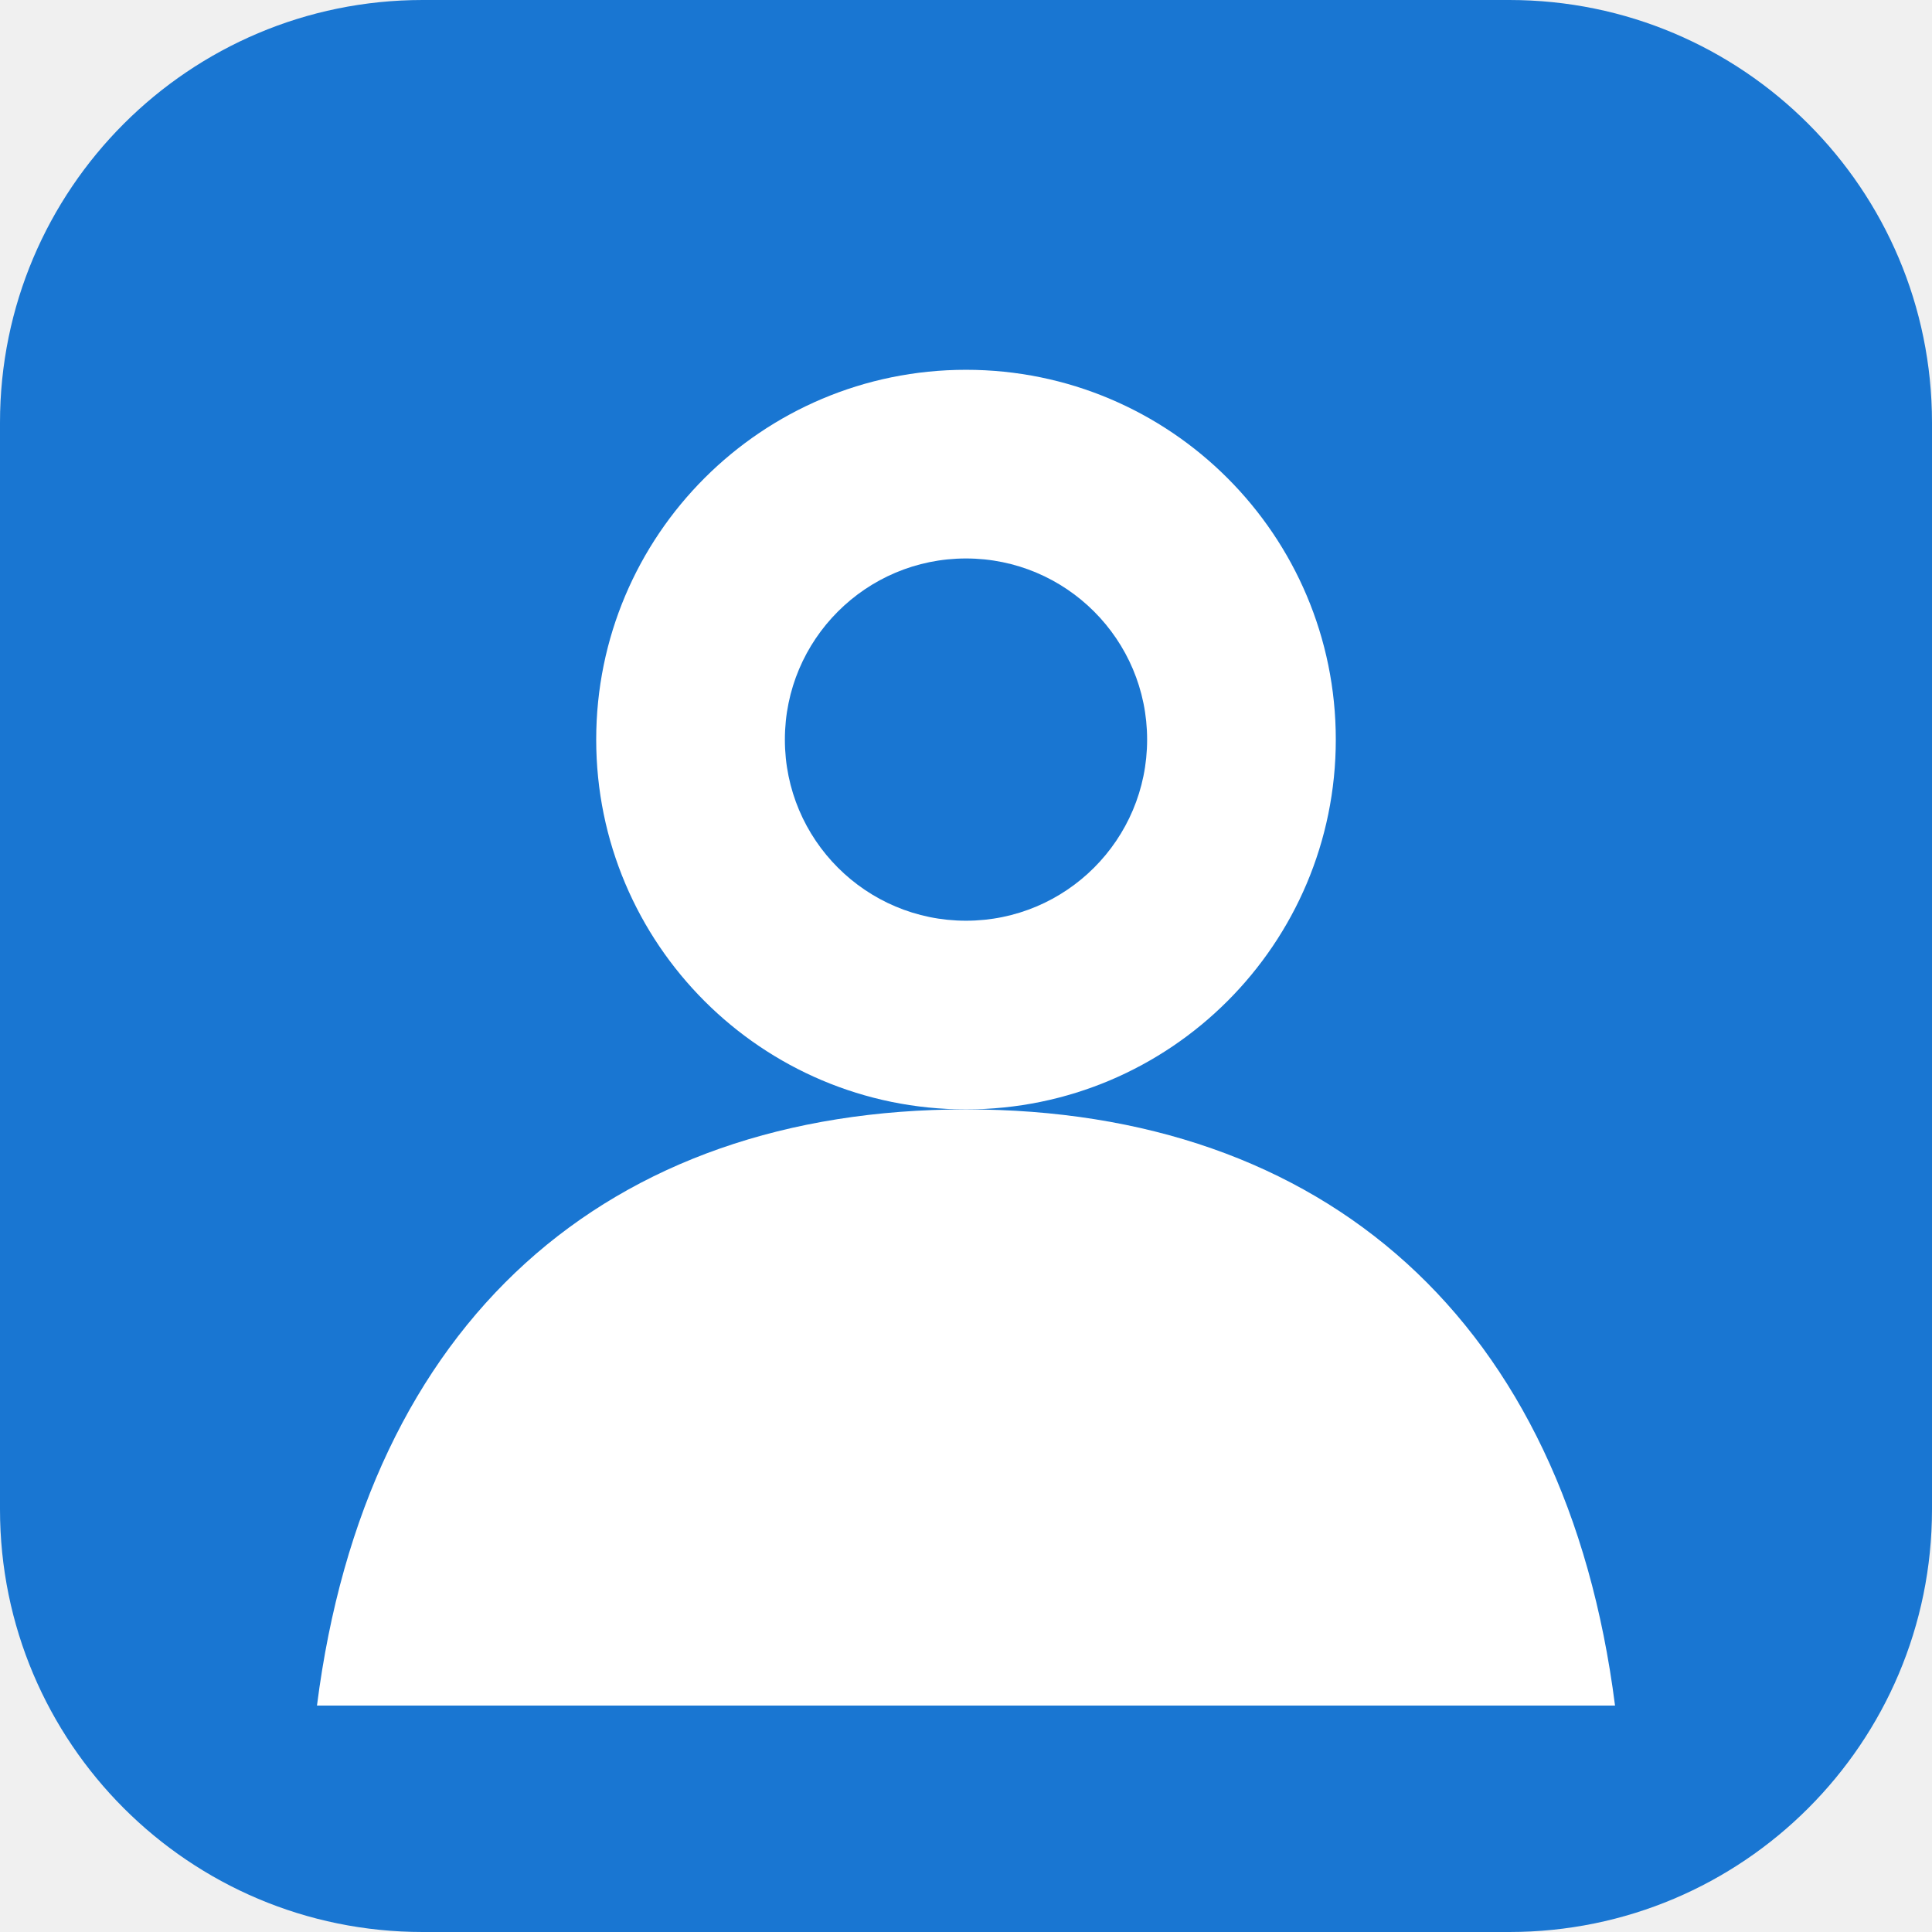
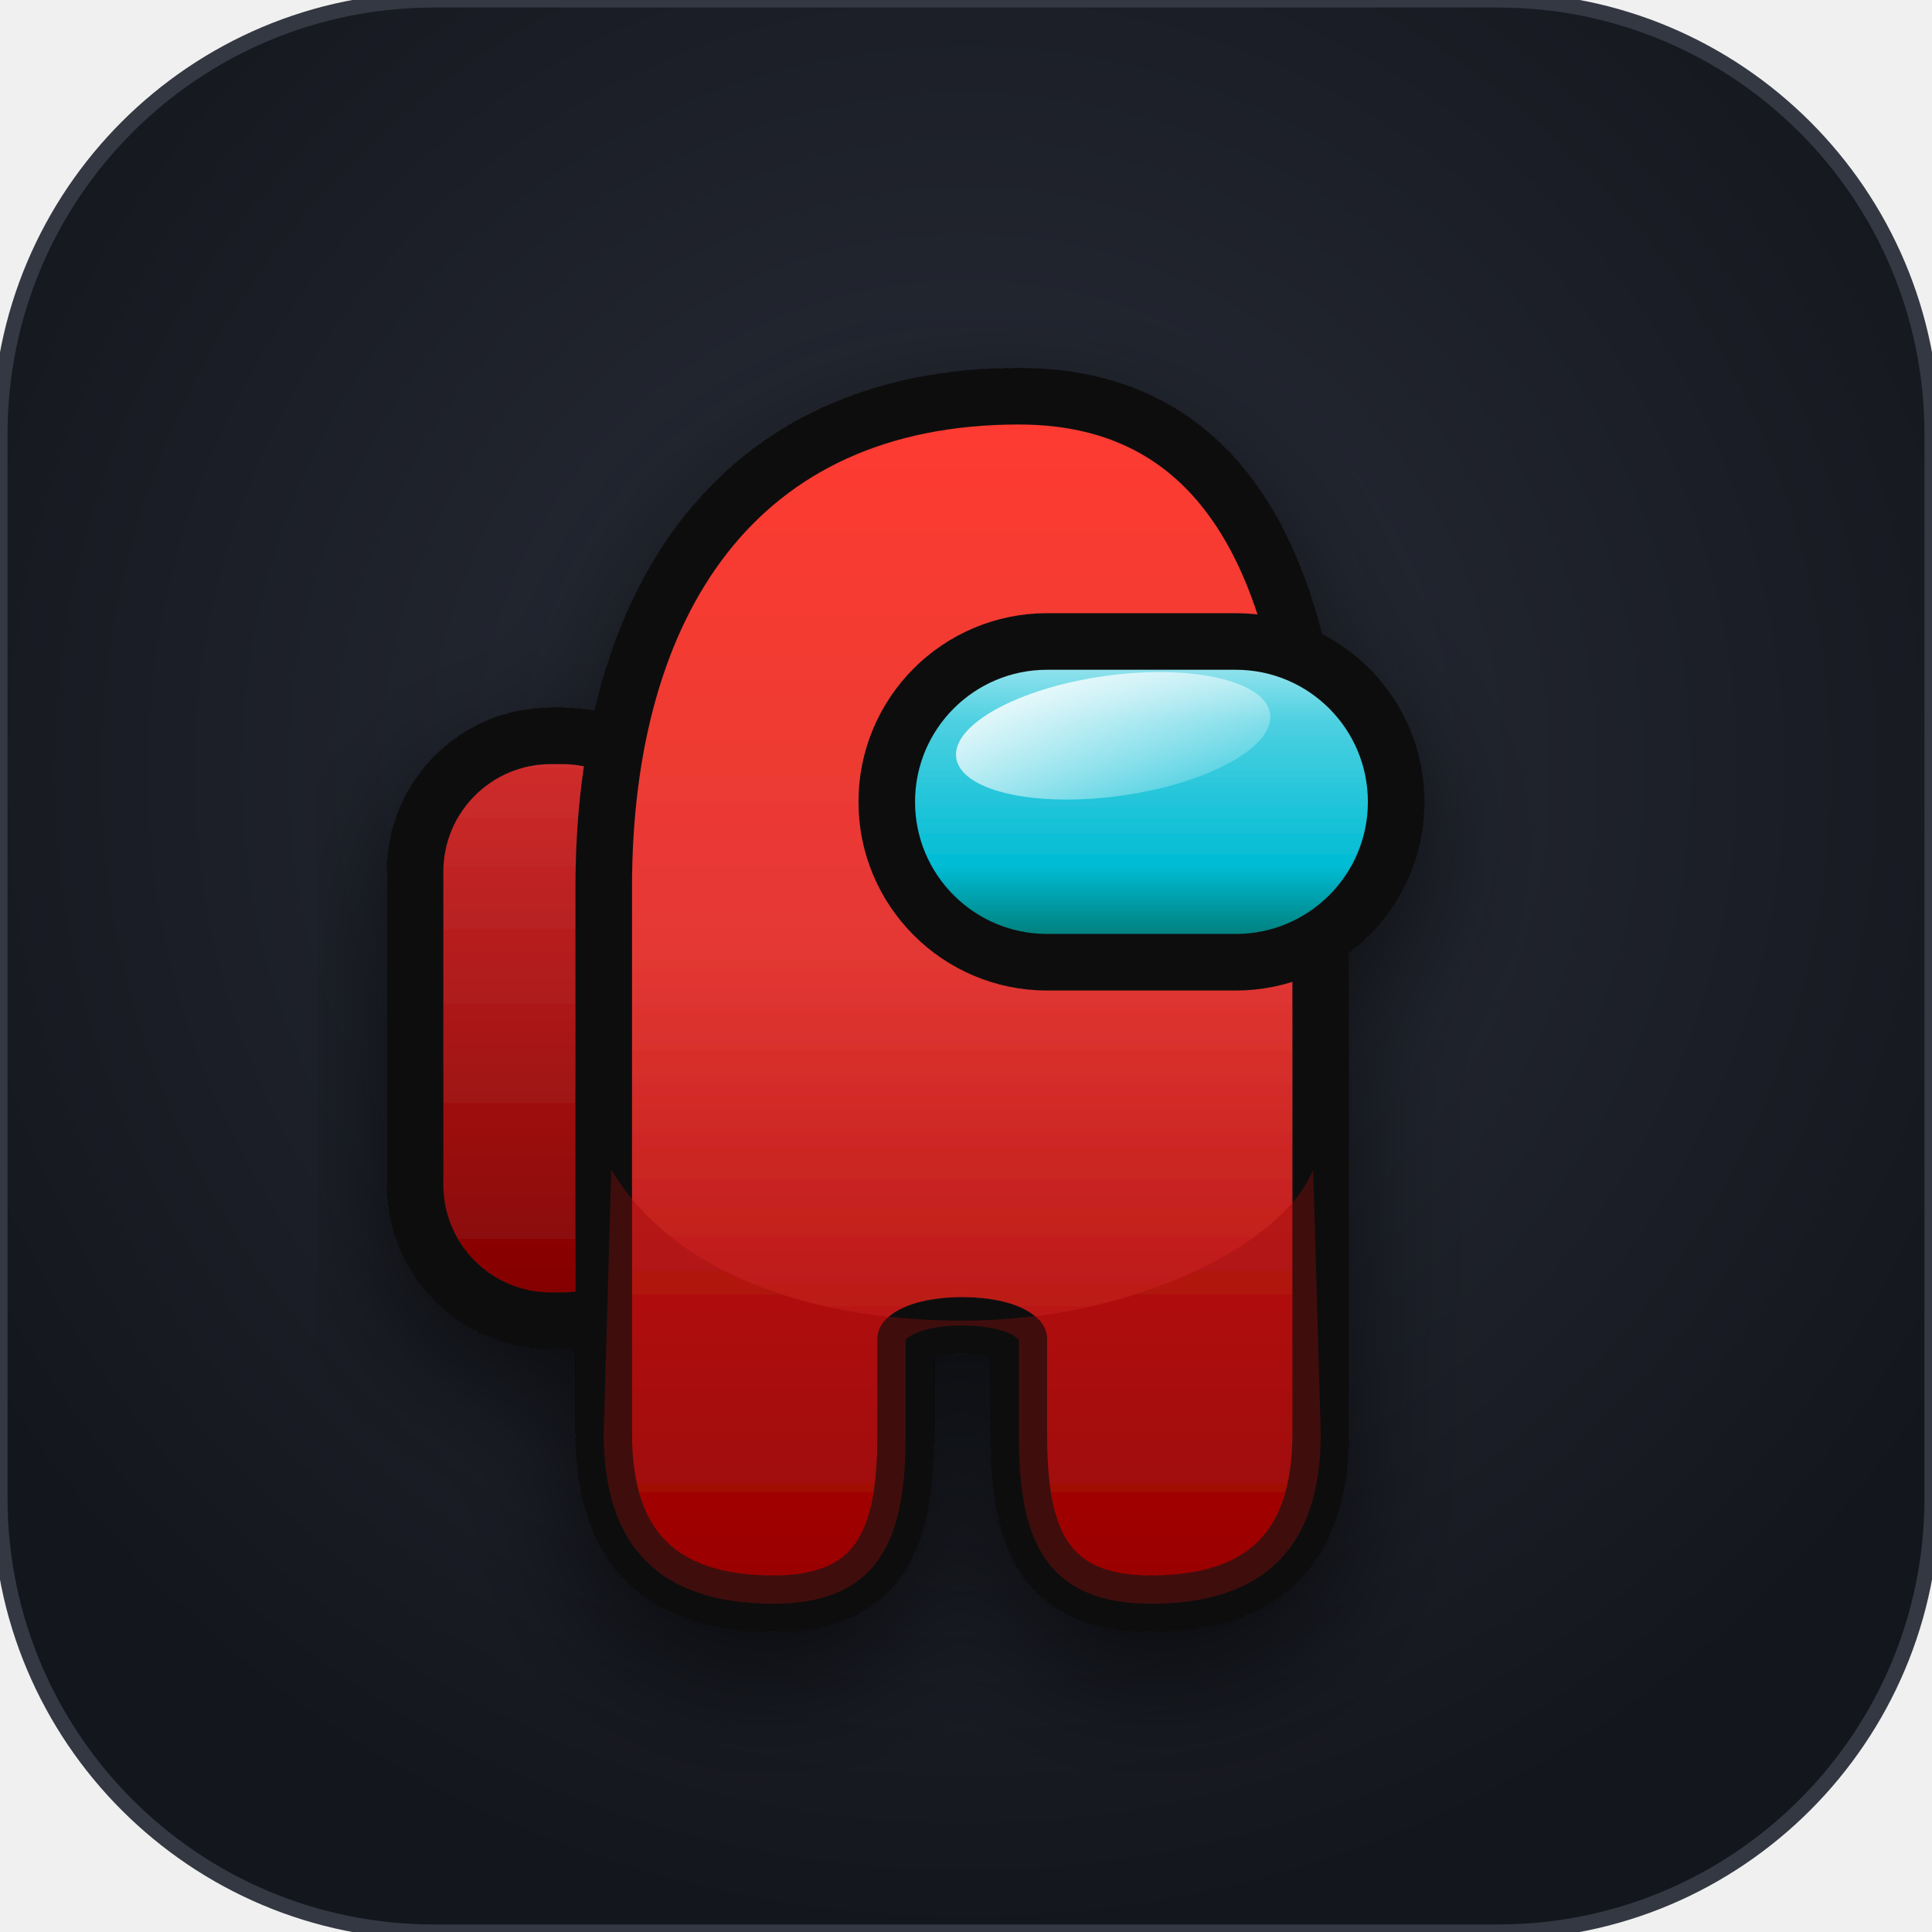
- <svg xmlns="http://www.w3.org/2000/svg" viewBox="0 0 512 512">
-   <rect width="512" height="512" rx="112" fill="#1976d2" />
-   <circle cx="256" cy="196" r="98" fill="#fff" />
-   <path d="M84 452c13-102 77-158 172-158s159 56 172 158H84z" fill="#fff" />
-   <circle cx="256" cy="196" r="48" fill="#1976d2" />
+ <svg xmlns="http://www.w3.org/2000/svg" viewBox="0 0 512 512" width="100%" height="100%">
+   <defs>
+     <radialGradient id="bg-glow" cx="50%" cy="40%" r="60%">
+       <stop offset="0%" stop-color="#2a2f3a" />
+       <stop offset="100%" stop-color="#14161d" />
+     </radialGradient>
+     <linearGradient id="crew-red" x1="0%" y1="0%" x2="0%" y2="100%">
+       <stop offset="0%" stop-color="#ff3b30" />
+       <stop offset="45%" stop-color="#e53935" />
+       <stop offset="100%" stop-color="#990000" />
+     </linearGradient>
+     <linearGradient id="crew-pack" x1="0%" y1="0%" x2="0%" y2="100%">
+       <stop offset="0%" stop-color="#d32f2f" />
+       <stop offset="100%" stop-color="#800000" />
+     </linearGradient>
+     <linearGradient id="visor-glass" x1="0%" y1="0%" x2="0%" y2="100%">
+       <stop offset="0%" stop-color="#b2ebf2" />
+       <stop offset="25%" stop-color="#4dd0e1" />
+       <stop offset="70%" stop-color="#00bcd4" />
+       <stop offset="100%" stop-color="#00695c" />
+     </linearGradient>
+     <linearGradient id="visor-shine" x1="0%" y1="0%" x2="100%" y2="100%">
+       <stop offset="0%" stop-color="#ffffff" stop-opacity="0.95" />
+       <stop offset="100%" stop-color="#ffffff" stop-opacity="0.1" />
+     </linearGradient>
+     <filter id="char-shadow" x="-10%" y="-10%" width="125%" height="125%">
+       <feDropShadow dx="0" dy="12" stdDeviation="16" flood-color="#000000" flood-opacity="0.6" />
+     </filter>
+   </defs>
+   <rect width="512" height="512" rx="115" fill="url(#bg-glow)" stroke="#333842" stroke-width="4" />
+   <g filter="url(#char-shadow)">
+     <rect x="110" y="195" width="75" height="155" rx="36" fill="url(#crew-pack)" stroke="#111111" stroke-width="15" stroke-linejoin="round" />
+     <path d="M 270 105              C 195 105 160 160 160 235              L 160 380              C 160 410 175 425 205 425              C 235 425 240 405 240 380              L 240 355              C 245 350 265 350 270 355              L 270 380              C 270 405 275 425 305 425              C 335 425 350 410 350 380              L 350 235              C 350 160 330 105 270 105 Z" fill="url(#crew-red)" stroke="#111111" stroke-width="15" stroke-linejoin="round" />
+     <path d="M 162 310              C 180 340 220 350 255 350              C 300 350 340 330 348 310              L 350 380              C 350 410 335 425 305 425              C 275 425 270 405 270 380              L 270 355              C 265 350 245 350 240 355              L 240 380              C 240 405 235 425 205 425              C 175 425 160 410 160 380 Z" fill="#990000" opacity="0.35" />
+     <rect x="235" y="170" width="135" height="85" rx="42.5" fill="url(#visor-glass)" stroke="#111111" stroke-width="15" stroke-linejoin="round" />
+     <ellipse cx="295" cy="195" rx="42" ry="16" transform="rotate(-8 295 195)" fill="url(#visor-shine)" />
+   </g>
</svg>
